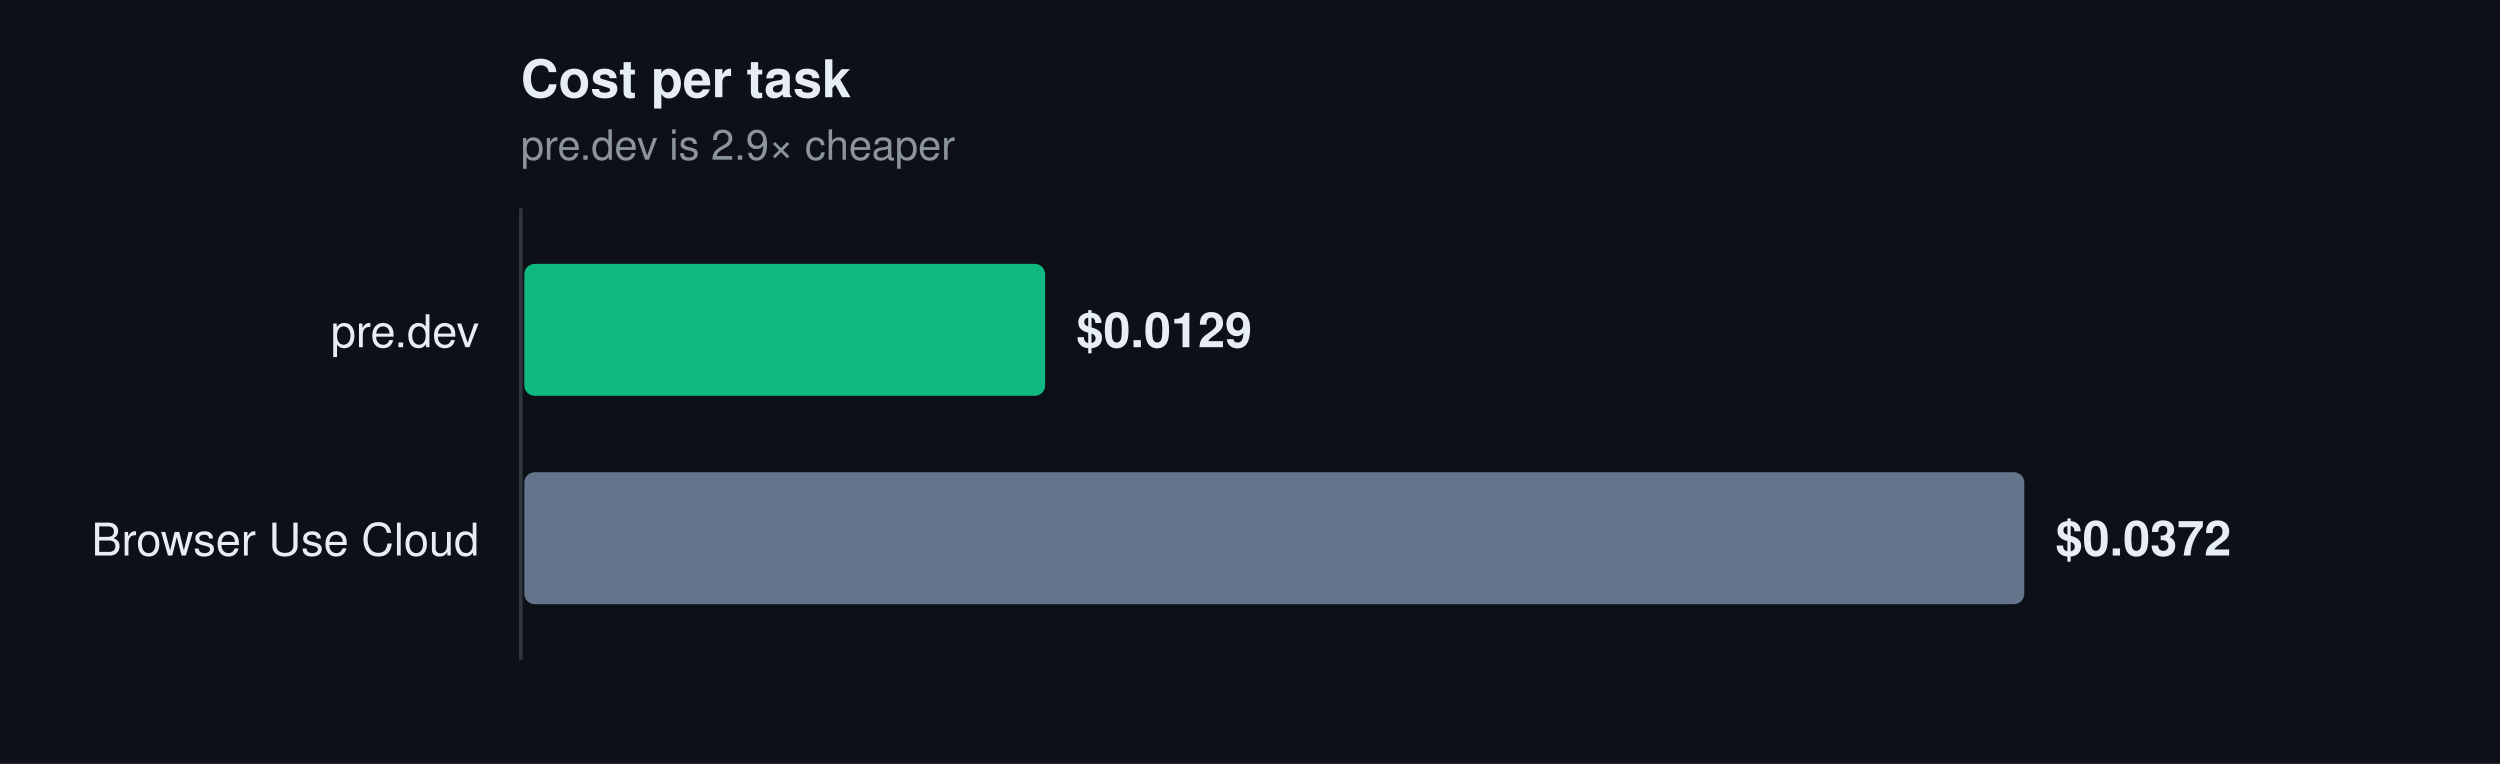
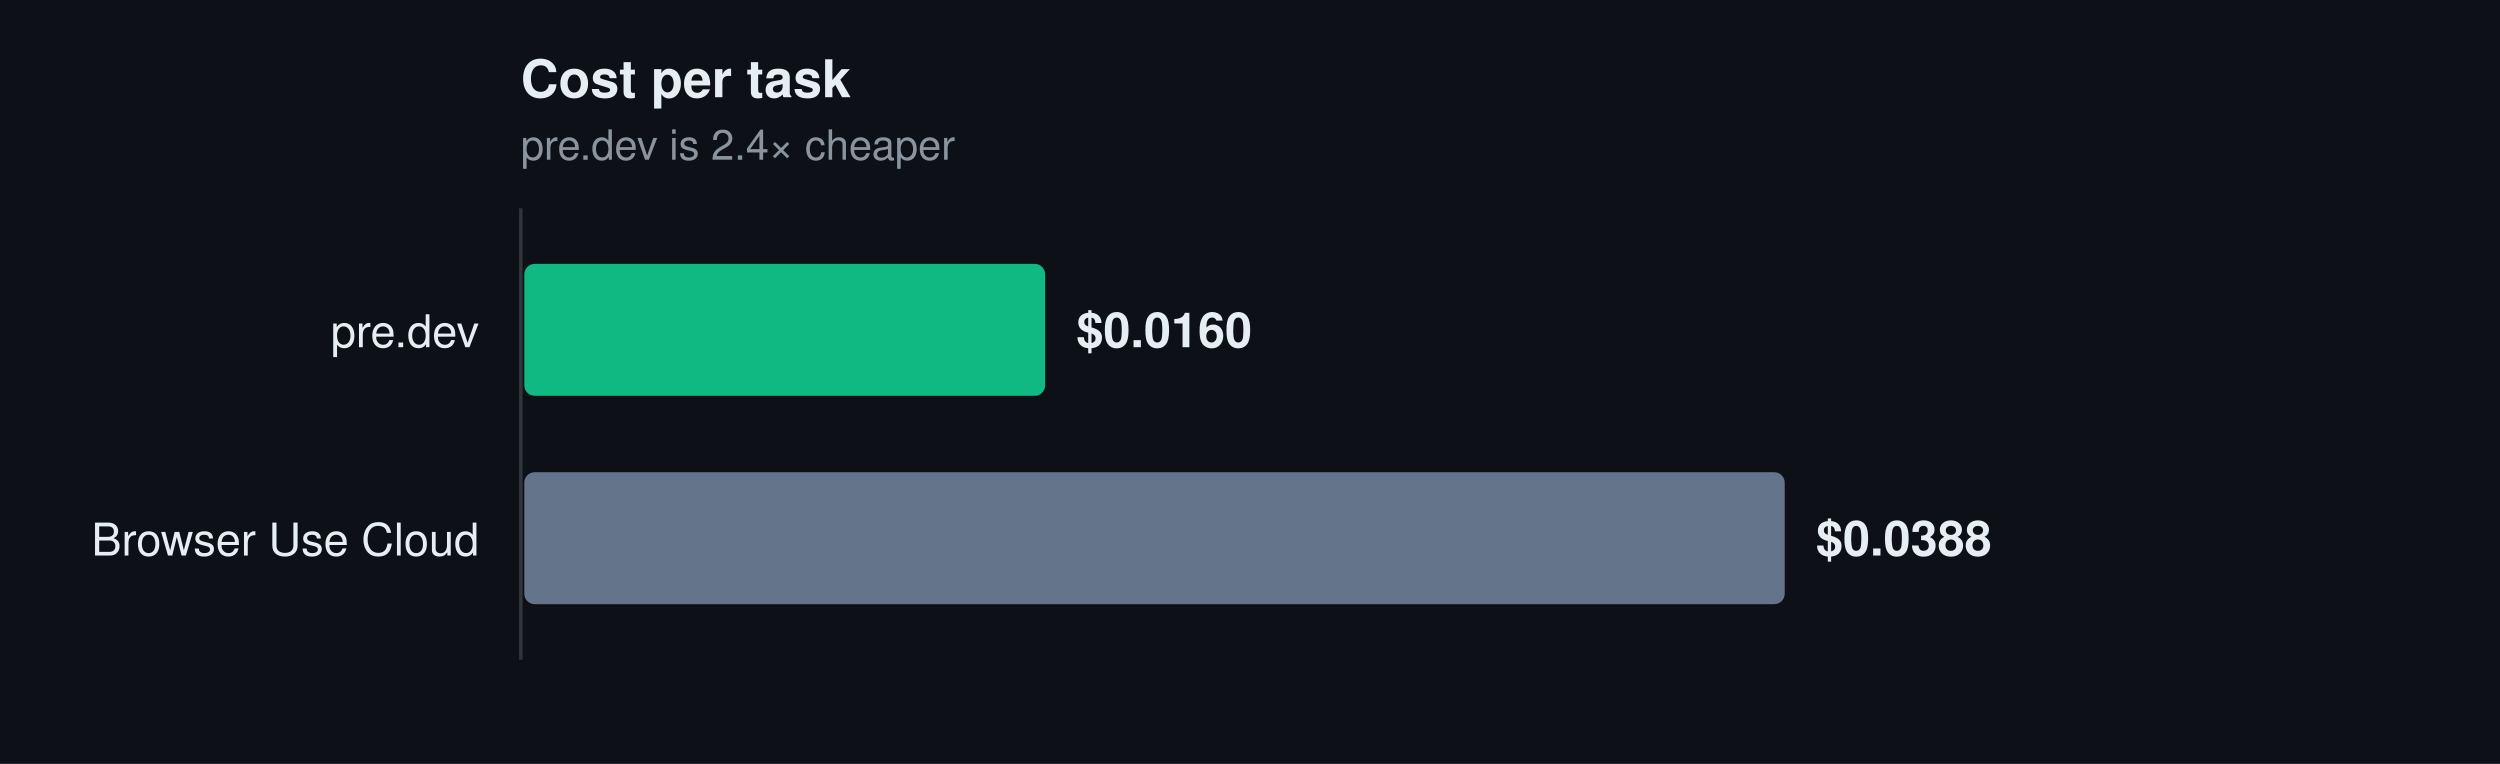
<svg xmlns="http://www.w3.org/2000/svg" viewBox="0 0 720 220" font-family="-apple-system,BlinkMacSystemFont,Segoe UI,Helvetica,Arial,sans-serif">
  <rect width="720" height="220" fill="#0d1117" />
  <text x="150" y="28" fill="#e6edf3" font-size="15" font-weight="600">Cost per task</text>
-   <text x="150" y="46" fill="#8b949e" font-size="12">pre.dev is 2.9× cheaper</text>
+   <text x="150" y="46" fill="#8b949e" font-size="12">pre.dev is 2.4× cheaper</text>
  <line x1="150" y1="60" x2="150" y2="190" stroke="#30363d" stroke-width="1" />
  <text x="138" y="100" fill="#e6edf3" font-size="13" font-weight="500" text-anchor="end">pre.dev</text>
  <rect x="151" y="76" width="150" height="38" fill="#10b981" rx="3" />
-   <text x="310" y="100" fill="#e6edf3" font-size="14" font-weight="700">$0.0129</text>
+   <text x="310" y="100" fill="#e6edf3" font-size="14" font-weight="700">$0.0160</text>
  <text x="138" y="160" fill="#e6edf3" font-size="13" font-weight="500" text-anchor="end">Browser Use Cloud</text>
-   <rect x="151" y="136" width="432" height="38" fill="#64748b" rx="3" />
-   <text x="592" y="160" fill="#e6edf3" font-size="14" font-weight="700">$0.0372</text>
+   <rect x="151" y="136" width="363" height="38" fill="#64748b" rx="3" />
+   <text x="523" y="160" fill="#e6edf3" font-size="14" font-weight="700">$0.0388</text>
</svg>
